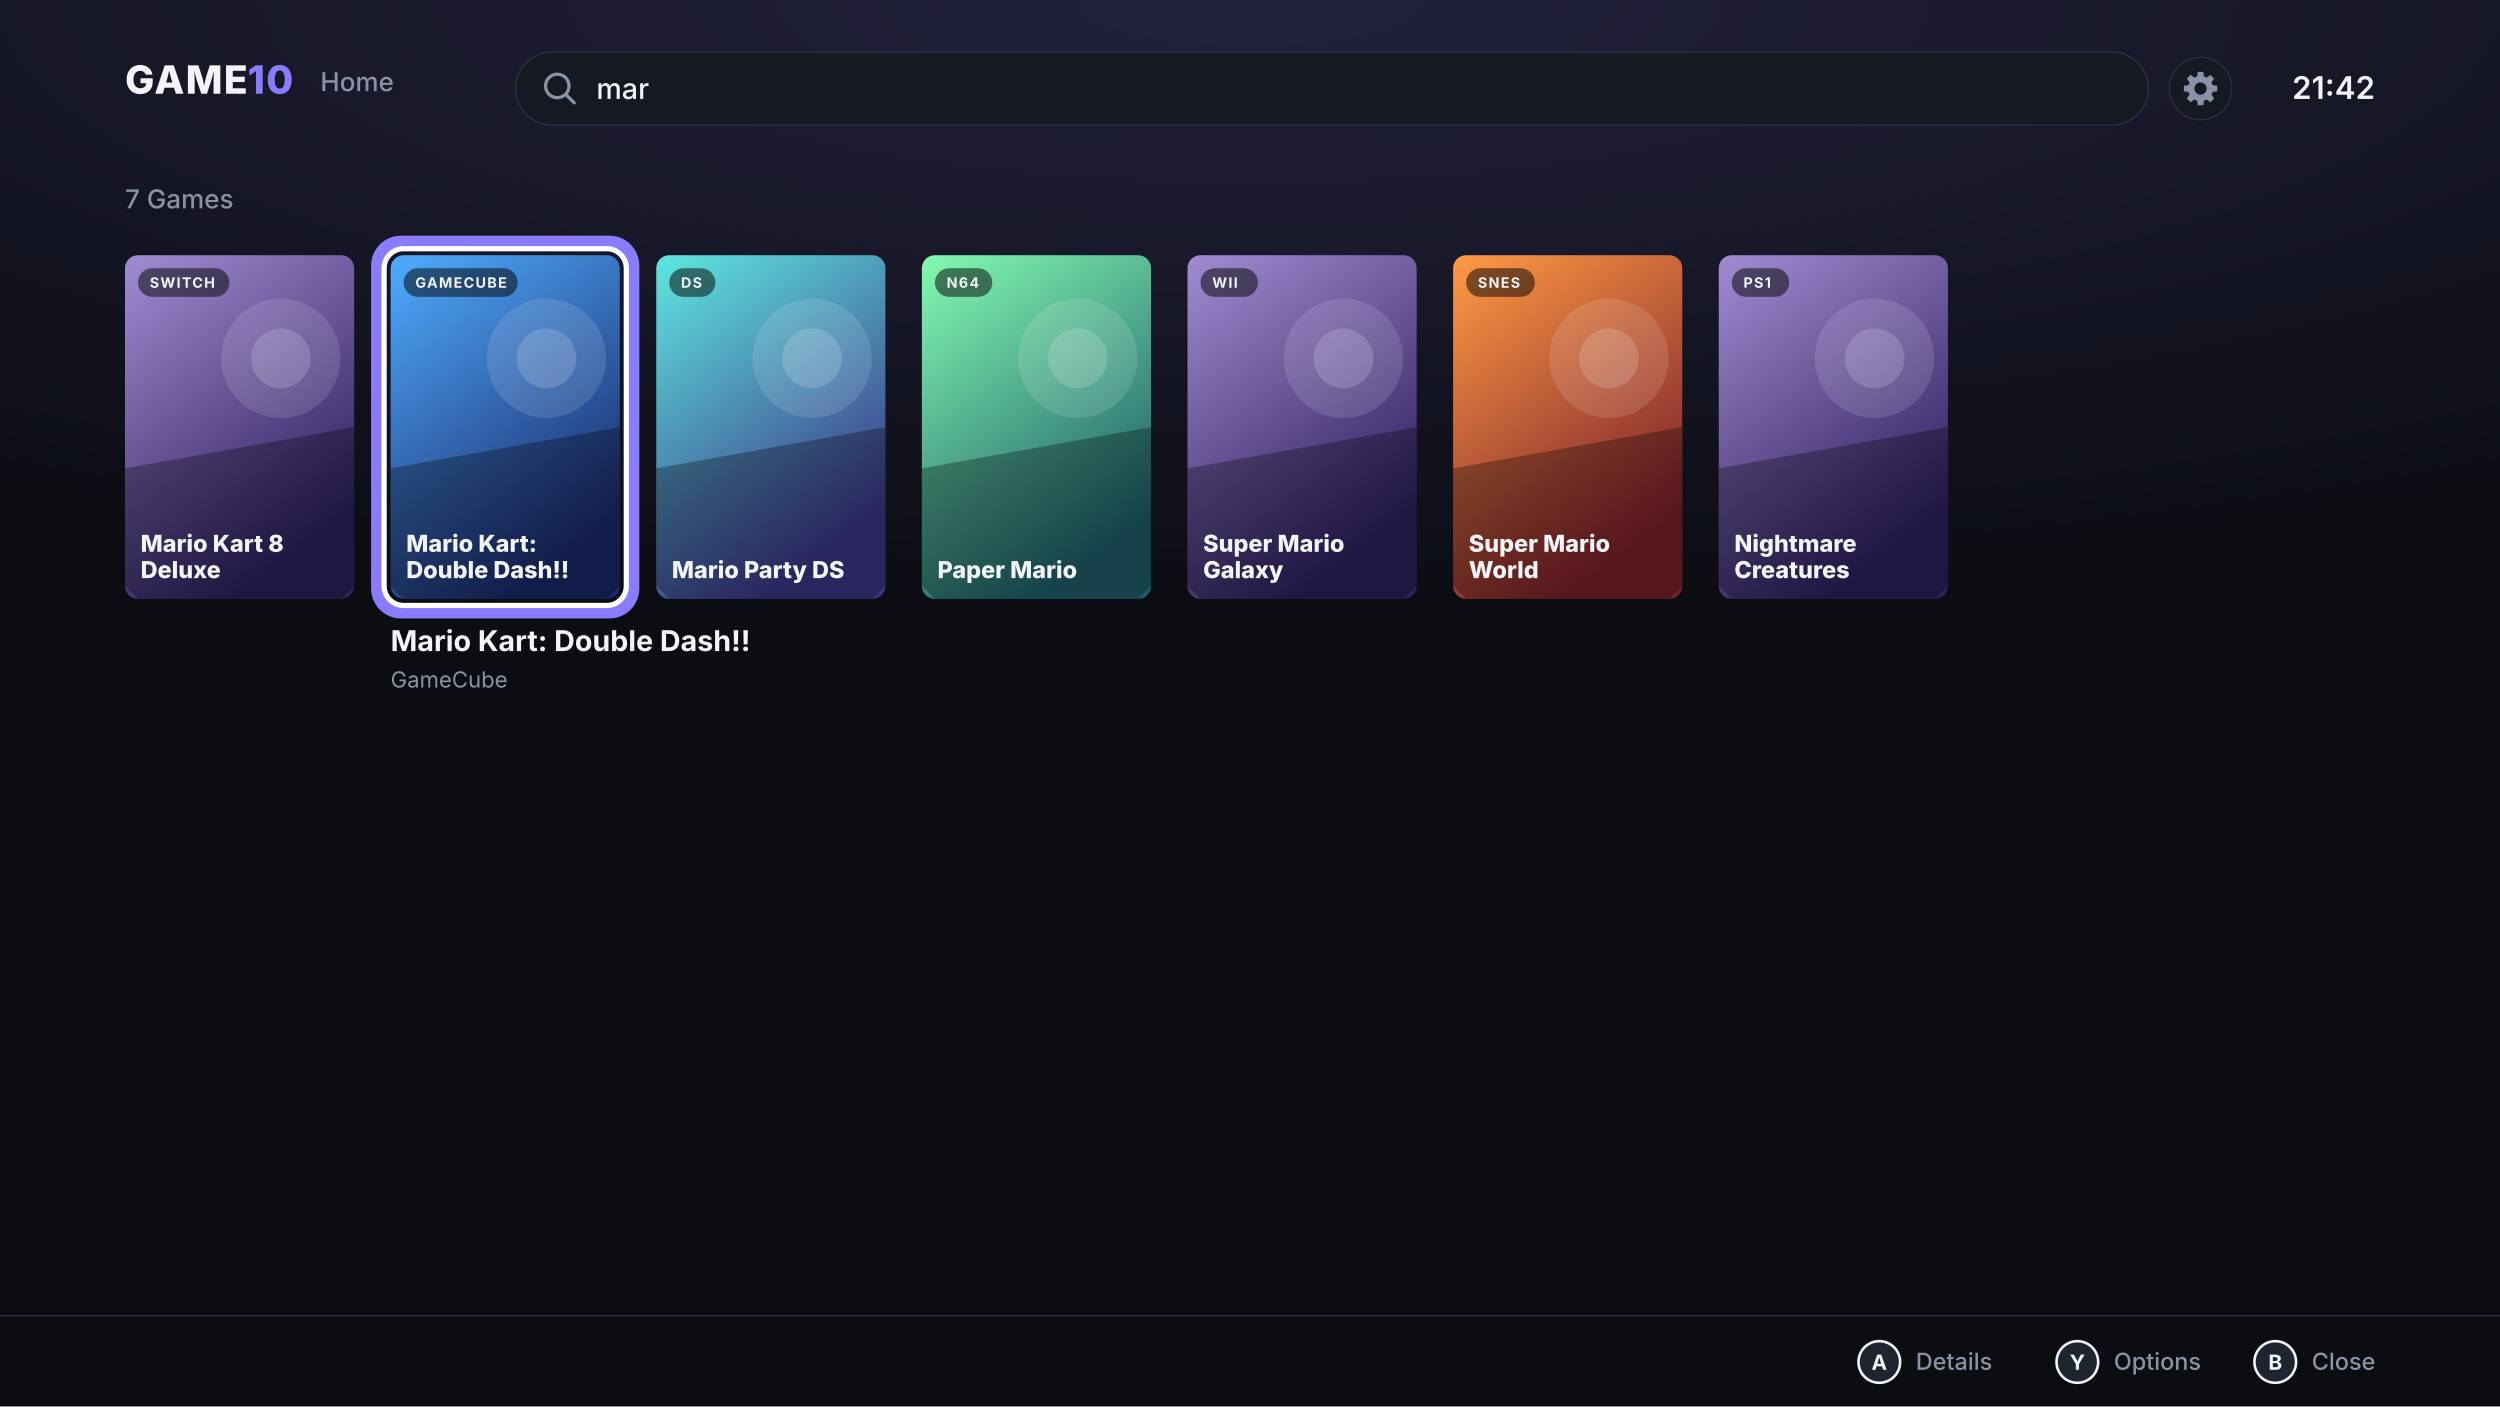
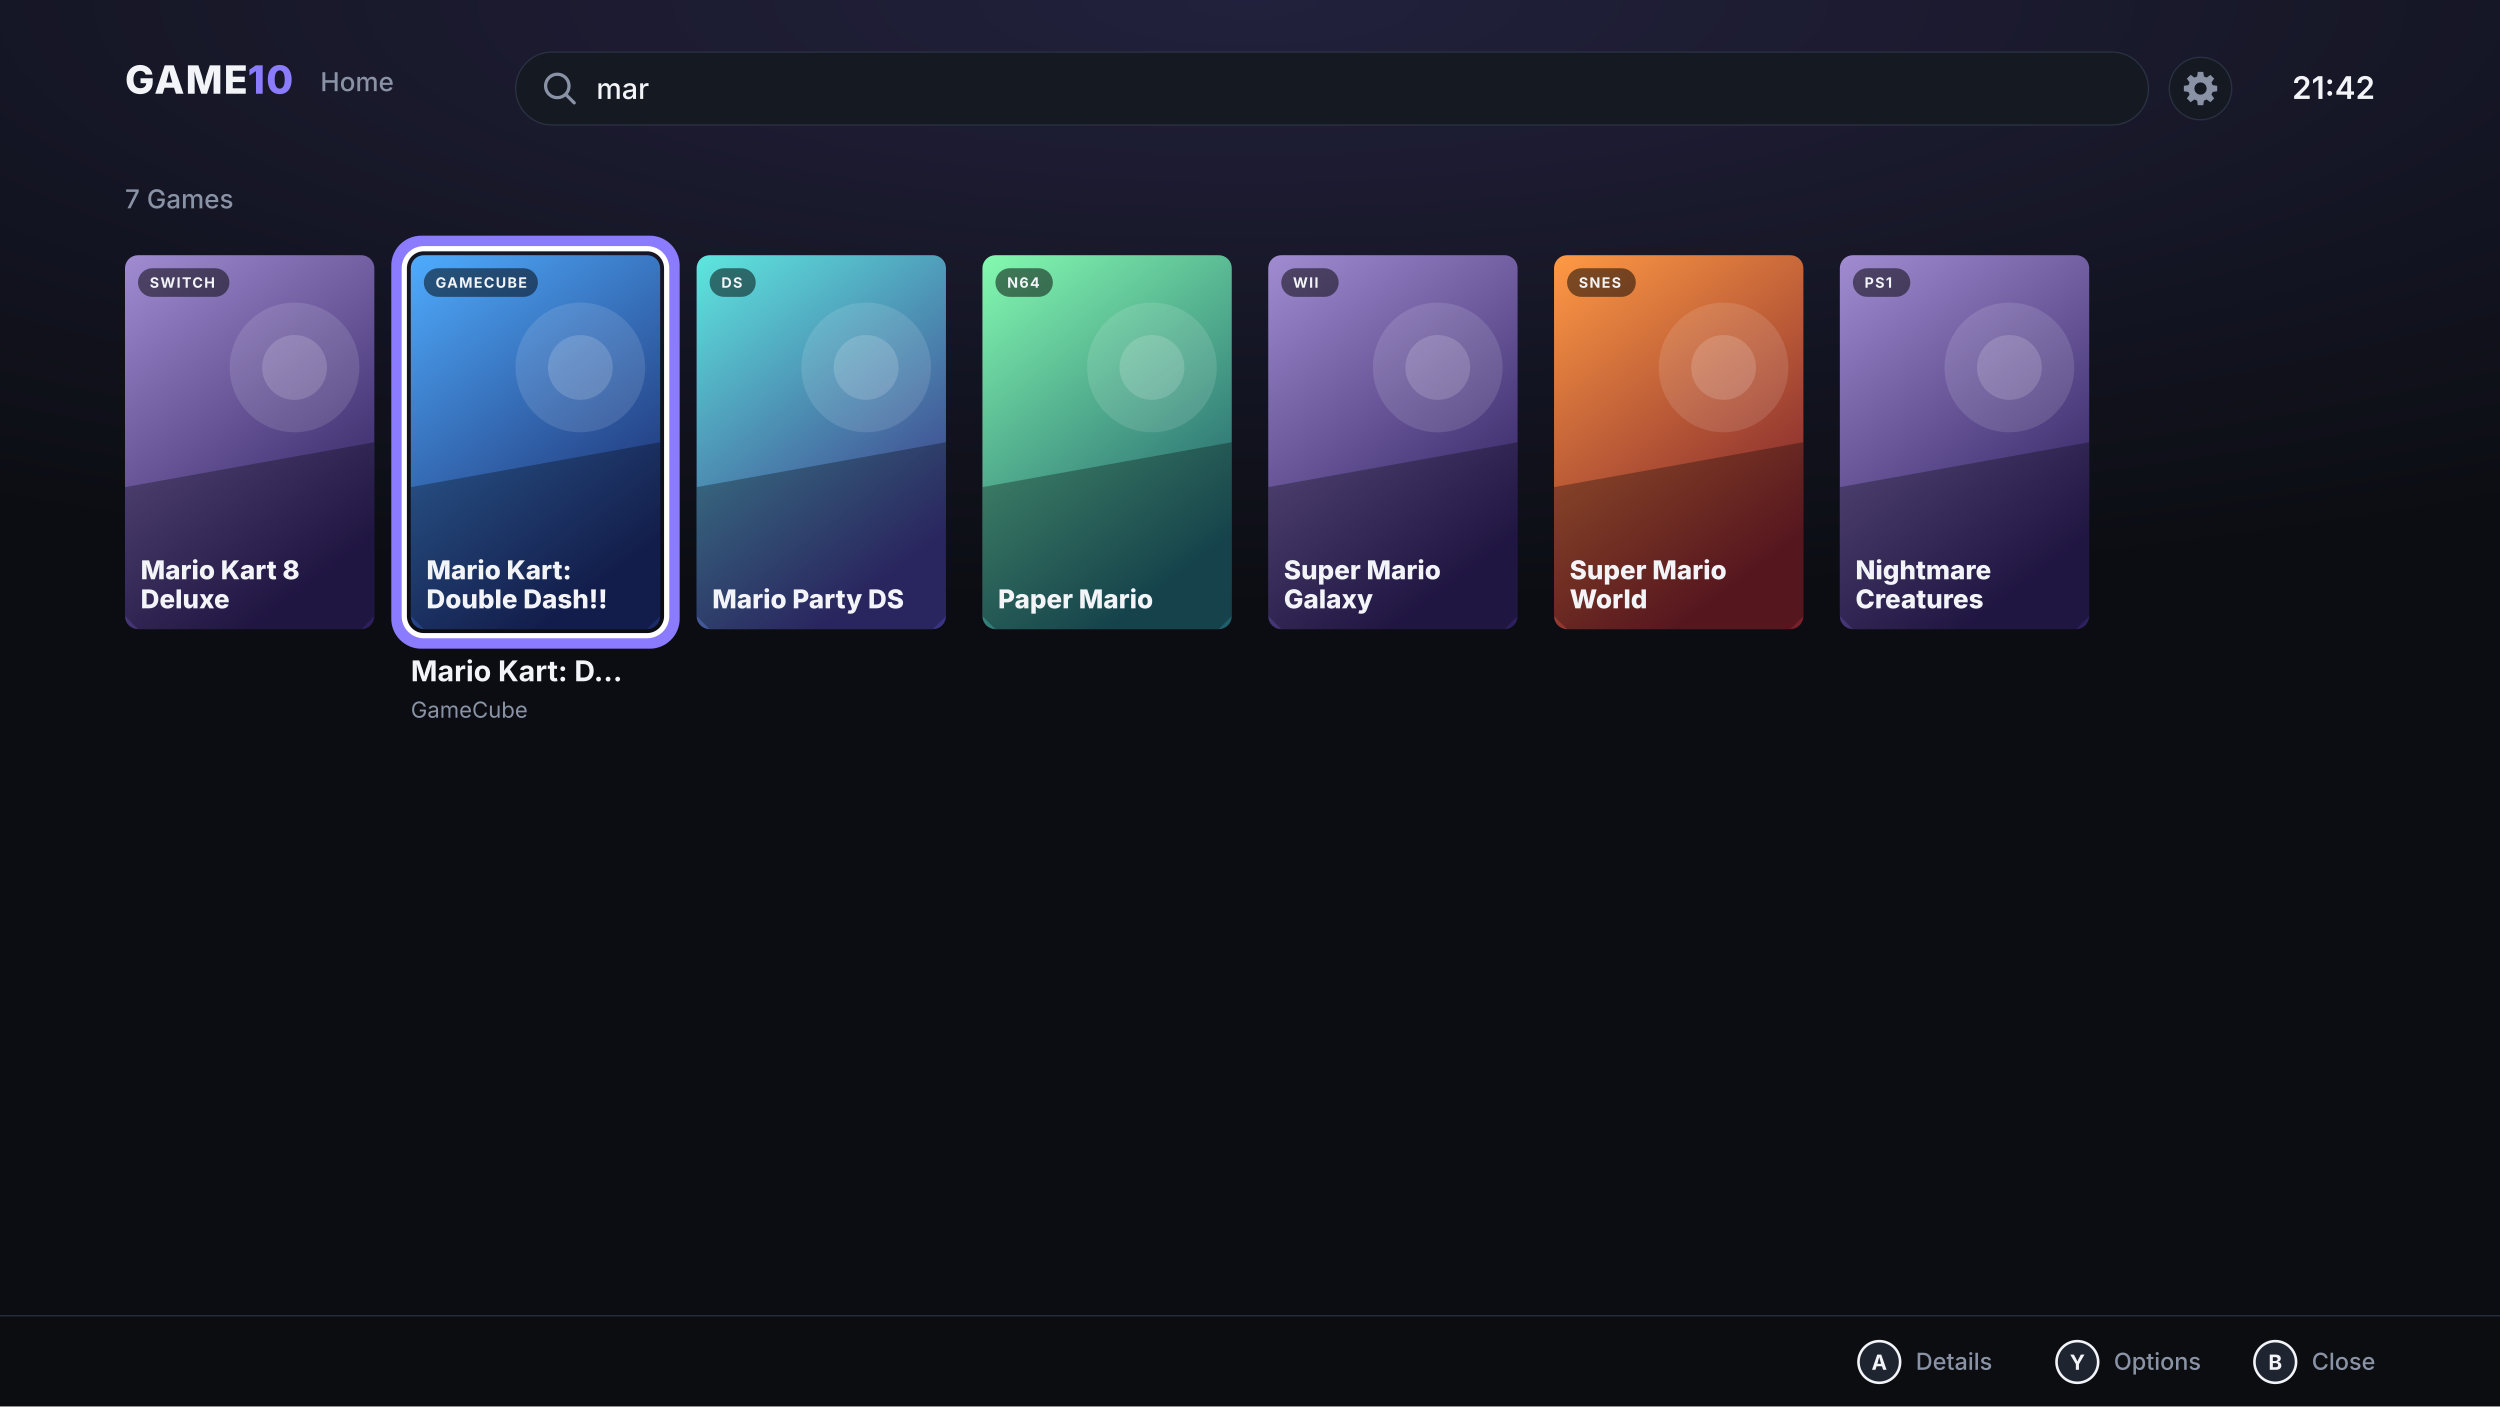
<svg xmlns="http://www.w3.org/2000/svg" width="1920" height="1080" viewBox="0 0 1920 1080">
  <defs>
    <radialGradient id="rg1" cx="0.5" cy="0" r="0.9">
      <stop offset="0" stop-color="#8B7BFF" stop-opacity="0.18" />
      <stop offset="1" stop-color="#8B7BFF" stop-opacity="0" />
    </radialGradient>
    <linearGradient id="lg2" x1="0" y1="0" x2="0.5" y2="1">
      <stop offset="0" stop-color="#A18CD1" stop-opacity="1" />
      <stop offset="1" stop-color="#2E1F5E" stop-opacity="1" />
    </linearGradient>
    <linearGradient id="lg3" x1="0" y1="0" x2="0.5" y2="1">
      <stop offset="0" stop-color="#4FACFE" stop-opacity="1" />
      <stop offset="1" stop-color="#1B2A6B" stop-opacity="1" />
    </linearGradient>
    <linearGradient id="lg4" x1="0" y1="0" x2="0.5" y2="1">
      <stop offset="0" stop-color="#5EE7DF" stop-opacity="1" />
      <stop offset="1" stop-color="#3B3486" stop-opacity="1" />
    </linearGradient>
    <linearGradient id="lg5" x1="0" y1="0" x2="0.5" y2="1">
      <stop offset="0" stop-color="#84FAB0" stop-opacity="1" />
      <stop offset="1" stop-color="#1F5F6B" stop-opacity="1" />
    </linearGradient>
    <linearGradient id="lg6" x1="0" y1="0" x2="0.5" y2="1">
      <stop offset="0" stop-color="#A18CD1" stop-opacity="1" />
      <stop offset="1" stop-color="#2E1F5E" stop-opacity="1" />
    </linearGradient>
    <linearGradient id="lg7" x1="0" y1="0" x2="0.5" y2="1">
      <stop offset="0" stop-color="#FF9A44" stop-opacity="1" />
      <stop offset="1" stop-color="#7A1F2B" stop-opacity="1" />
    </linearGradient>
    <linearGradient id="lg8" x1="0" y1="0" x2="0.5" y2="1">
      <stop offset="0" stop-color="#A18CD1" stop-opacity="1" />
      <stop offset="1" stop-color="#2E1F5E" stop-opacity="1" />
    </linearGradient>
  </defs>
  <rect x="0.0" y="0.0" width="1920.0" height="1080.0" rx="0" fill="#0B0D12" fill-opacity="1" />
  <rect x="0.0" y="0.0" width="1920.0" height="520.0" rx="0" fill="url(#rg1)" fill-opacity="1" />
  <text x="96" y="72" font-family="Inter, 'Helvetica Neue', Arial, sans-serif" font-size="30" font-weight="800" fill="#F2F4F8" letter-spacing="1">GAME<tspan fill="#8B7BFF">10</tspan>
  </text>
  <text x="246.0" y="70.0" font-family="Inter, 'Helvetica Neue', Arial, sans-serif" font-size="20" font-weight="500" fill="#8A93A6" fill-opacity="1" text-anchor="start" letter-spacing="0">Home</text>
  <rect x="396.0" y="40.0" width="1254.0" height="56.0" rx="28.0" fill="#151922" fill-opacity="1" stroke="#2A3142" stroke-width="1" />
  <circle cx="428.0" cy="66.0" r="9.0" fill="none" fill-opacity="1" stroke="#8A93A6" stroke-width="2.5" />
  <line x1="435" y1="73" x2="441" y2="79" stroke="#8A93A6" stroke-width="2.5" stroke-linecap="round" />
  <text x="458.0" y="76.0" font-family="Inter, 'Helvetica Neue', Arial, sans-serif" font-size="22" font-weight="500" fill="#F2F4F8" fill-opacity="1" text-anchor="start" letter-spacing="0">mar</text>
  <circle cx="1690.0" cy="68.0" r="24.0" fill="#151922" fill-opacity="1" stroke="#2A3142" stroke-width="1" />
  <polygon points="1699.3,65.4 1702.8,65.9 1702.8,70.1 1699.3,70.6 1698.4,72.7 1700.5,75.6 1697.6,78.5 1694.7,76.4 1692.6,77.3 1692.1,80.8 1687.9,80.8 1687.4,77.3 1685.3,76.4 1682.4,78.5 1679.5,75.6 1681.6,72.7 1680.7,70.6 1677.2,70.1 1677.2,65.9 1680.7,65.4 1681.6,63.3 1679.5,60.4 1682.4,57.5 1685.3,59.6 1687.4,58.7 1687.9,55.2 1692.1,55.2 1692.6,58.7 1694.7,59.6 1697.6,57.5 1700.5,60.4 1698.4,63.3" fill="#8A93A6" />
  <circle cx="1690.0" cy="68.0" r="4.7" fill="#151922" fill-opacity="1" />
  <text x="1824.0" y="76.0" font-family="Inter, 'Helvetica Neue', Arial, sans-serif" font-size="24" font-weight="600" fill="#F2F4F8" fill-opacity="1" text-anchor="end" letter-spacing="0">21:42</text>
  <text x="96.0" y="160.0" font-family="Inter, 'Helvetica Neue', Arial, sans-serif" font-size="20" font-weight="500" fill="#8A93A6" fill-opacity="1" text-anchor="start" letter-spacing="0">7 Games</text>
-   <rect x="96.0" y="196.0" width="176.0" height="264.0" rx="10" fill="url(#lg2)" fill-opacity="1" />
-   <circle cx="215.7" cy="275.2" r="45.8" fill="#FFFFFF" fill-opacity="0.12" />
-   <circle cx="215.7" cy="275.2" r="22.9" fill="#FFFFFF" fill-opacity="0.16" />
-   <polygon points="96,359.7 272,328.0 272,450.0 262,460.0 106,460.0 96,450.0" fill="#000000" fill-opacity=".3" />
-   <text x="108.0" y="423.8" font-family="Inter, 'Helvetica Neue', Arial, sans-serif" font-size="18" font-weight="800" fill="#F2F4F8" fill-opacity="1" text-anchor="start" letter-spacing="0">Mario Kart 8</text>
-   <text x="108.0" y="444.0" font-family="Inter, 'Helvetica Neue', Arial, sans-serif" font-size="18" font-weight="800" fill="#F2F4F8" fill-opacity="1" text-anchor="start" letter-spacing="0">Deluxe</text>
+   <rect x="96.0" y="196.0" width="191.5" height="287.2" rx="10" fill="url(#lg2)" fill-opacity="1" />
+   <circle cx="226.2" cy="282.2" r="49.8" fill="#FFFFFF" fill-opacity="0.12" />
+   <circle cx="226.2" cy="282.2" r="24.9" fill="#FFFFFF" fill-opacity="0.16" />
+   <polygon points="96.0,374.1 287.5,339.6 287.5,473.2 277.5,483.2 106.0,483.2 96.0,473.2" fill="#000000" fill-opacity=".3" />
+   <text x="108.0" y="444.9" font-family="Inter, 'Helvetica Neue', Arial, sans-serif" font-size="20" font-weight="800" fill="#F2F4F8" fill-opacity="1" text-anchor="start" letter-spacing="0">Mario Kart 8</text>
+   <text x="108.0" y="467.2" font-family="Inter, 'Helvetica Neue', Arial, sans-serif" font-size="20" font-weight="800" fill="#F2F4F8" fill-opacity="1" text-anchor="start" letter-spacing="0">Deluxe</text>
  <rect x="106.0" y="206.0" width="70.2" height="22.0" rx="11" fill="#000000" fill-opacity="0.5" />
  <text x="115.0" y="221.0" font-family="Inter, 'Helvetica Neue', Arial, sans-serif" font-size="11" font-weight="700" fill="#F2F4F8" fill-opacity="1" text-anchor="start" letter-spacing="1">SWITCH</text>
-   <rect x="290.0" y="186.0" width="196.0" height="284.0" rx="18" fill="none" fill-opacity="0.4" stroke="#8B7BFF" stroke-width="10" />
-   <rect x="295.0" y="191.0" width="186.0" height="274.0" rx="15" fill="none" fill-opacity="1" stroke="#FFFFFF" stroke-width="4" />
-   <rect x="300.0" y="196.0" width="176.0" height="264.0" rx="10" fill="url(#lg3)" fill-opacity="1" />
-   <circle cx="419.7" cy="275.2" r="45.8" fill="#FFFFFF" fill-opacity="0.12" />
-   <circle cx="419.7" cy="275.2" r="22.9" fill="#FFFFFF" fill-opacity="0.16" />
-   <polygon points="300,359.7 476,328.0 476,450.0 466,460.0 310,460.0 300,450.0" fill="#000000" fill-opacity=".3" />
-   <text x="312.0" y="423.8" font-family="Inter, 'Helvetica Neue', Arial, sans-serif" font-size="18" font-weight="800" fill="#F2F4F8" fill-opacity="1" text-anchor="start" letter-spacing="0">Mario Kart:</text>
-   <text x="312.0" y="444.0" font-family="Inter, 'Helvetica Neue', Arial, sans-serif" font-size="18" font-weight="800" fill="#F2F4F8" fill-opacity="1" text-anchor="start" letter-spacing="0">Double Dash!!</text>
-   <rect x="310.0" y="206.0" width="87.6" height="22.0" rx="11" fill="#000000" fill-opacity="0.5" />
-   <text x="319.0" y="221.0" font-family="Inter, 'Helvetica Neue', Arial, sans-serif" font-size="11" font-weight="700" fill="#F2F4F8" fill-opacity="1" text-anchor="start" letter-spacing="1">GAMECUBE</text>
-   <text x="300.0" y="500.0" font-family="Inter, 'Helvetica Neue', Arial, sans-serif" font-size="22" font-weight="700" fill="#F2F4F8" fill-opacity="1" text-anchor="start" letter-spacing="0">Mario Kart: Double Dash!!</text>
-   <text x="300.0" y="528.0" font-family="Inter, 'Helvetica Neue', Arial, sans-serif" font-size="17" font-weight="400" fill="#8A93A6" fill-opacity="1" text-anchor="start" letter-spacing="0">GameCube</text>
-   <rect x="504.0" y="196.0" width="176.0" height="264.0" rx="10" fill="url(#lg4)" fill-opacity="1" />
-   <circle cx="623.7" cy="275.2" r="45.8" fill="#FFFFFF" fill-opacity="0.12" />
-   <circle cx="623.7" cy="275.2" r="22.9" fill="#FFFFFF" fill-opacity="0.16" />
-   <polygon points="504,359.7 680,328.0 680,450.0 670,460.0 514,460.0 504,450.0" fill="#000000" fill-opacity=".3" />
-   <text x="516.0" y="444.0" font-family="Inter, 'Helvetica Neue', Arial, sans-serif" font-size="18" font-weight="800" fill="#F2F4F8" fill-opacity="1" text-anchor="start" letter-spacing="0">Mario Party DS</text>
-   <rect x="514.0" y="206.0" width="35.4" height="22.0" rx="11" fill="#000000" fill-opacity="0.5" />
-   <text x="523.0" y="221.0" font-family="Inter, 'Helvetica Neue', Arial, sans-serif" font-size="11" font-weight="700" fill="#F2F4F8" fill-opacity="1" text-anchor="start" letter-spacing="1">DS</text>
-   <rect x="708.0" y="196.0" width="176.0" height="264.0" rx="10" fill="url(#lg5)" fill-opacity="1" />
-   <circle cx="827.7" cy="275.2" r="45.8" fill="#FFFFFF" fill-opacity="0.12" />
-   <circle cx="827.7" cy="275.2" r="22.9" fill="#FFFFFF" fill-opacity="0.16" />
-   <polygon points="708,359.7 884,328.0 884,450.0 874,460.0 718,460.0 708,450.0" fill="#000000" fill-opacity=".3" />
-   <text x="720.0" y="444.0" font-family="Inter, 'Helvetica Neue', Arial, sans-serif" font-size="18" font-weight="800" fill="#F2F4F8" fill-opacity="1" text-anchor="start" letter-spacing="0">Paper Mario</text>
-   <rect x="718.0" y="206.0" width="44.1" height="22.0" rx="11" fill="#000000" fill-opacity="0.5" />
-   <text x="727.0" y="221.0" font-family="Inter, 'Helvetica Neue', Arial, sans-serif" font-size="11" font-weight="700" fill="#F2F4F8" fill-opacity="1" text-anchor="start" letter-spacing="1">N64</text>
-   <rect x="912.0" y="196.0" width="176.0" height="264.0" rx="10" fill="url(#lg6)" fill-opacity="1" />
-   <circle cx="1031.7" cy="275.2" r="45.8" fill="#FFFFFF" fill-opacity="0.12" />
-   <circle cx="1031.7" cy="275.2" r="22.9" fill="#FFFFFF" fill-opacity="0.16" />
-   <polygon points="912,359.7 1088,328.0 1088,450.0 1078,460.0 922,460.0 912,450.0" fill="#000000" fill-opacity=".3" />
-   <text x="924.0" y="423.8" font-family="Inter, 'Helvetica Neue', Arial, sans-serif" font-size="18" font-weight="800" fill="#F2F4F8" fill-opacity="1" text-anchor="start" letter-spacing="0">Super Mario</text>
-   <text x="924.0" y="444.0" font-family="Inter, 'Helvetica Neue', Arial, sans-serif" font-size="18" font-weight="800" fill="#F2F4F8" fill-opacity="1" text-anchor="start" letter-spacing="0">Galaxy</text>
-   <rect x="922.0" y="206.0" width="44.1" height="22.0" rx="11" fill="#000000" fill-opacity="0.5" />
-   <text x="931.0" y="221.0" font-family="Inter, 'Helvetica Neue', Arial, sans-serif" font-size="11" font-weight="700" fill="#F2F4F8" fill-opacity="1" text-anchor="start" letter-spacing="1">WII</text>
-   <rect x="1116.0" y="196.0" width="176.0" height="264.0" rx="10" fill="url(#lg7)" fill-opacity="1" />
-   <circle cx="1235.7" cy="275.2" r="45.8" fill="#FFFFFF" fill-opacity="0.12" />
-   <circle cx="1235.7" cy="275.2" r="22.9" fill="#FFFFFF" fill-opacity="0.16" />
-   <polygon points="1116,359.7 1292,328.0 1292,450.0 1282,460.0 1126,460.0 1116,450.0" fill="#000000" fill-opacity=".3" />
-   <text x="1128.0" y="423.8" font-family="Inter, 'Helvetica Neue', Arial, sans-serif" font-size="18" font-weight="800" fill="#F2F4F8" fill-opacity="1" text-anchor="start" letter-spacing="0">Super Mario</text>
-   <text x="1128.0" y="444.0" font-family="Inter, 'Helvetica Neue', Arial, sans-serif" font-size="18" font-weight="800" fill="#F2F4F8" fill-opacity="1" text-anchor="start" letter-spacing="0">World</text>
-   <rect x="1126.0" y="206.0" width="52.8" height="22.0" rx="11" fill="#000000" fill-opacity="0.5" />
-   <text x="1135.0" y="221.0" font-family="Inter, 'Helvetica Neue', Arial, sans-serif" font-size="11" font-weight="700" fill="#F2F4F8" fill-opacity="1" text-anchor="start" letter-spacing="1">SNES</text>
-   <rect x="1320.0" y="196.0" width="176.0" height="264.0" rx="10" fill="url(#lg8)" fill-opacity="1" />
-   <circle cx="1439.7" cy="275.2" r="45.8" fill="#FFFFFF" fill-opacity="0.12" />
-   <circle cx="1439.7" cy="275.2" r="22.9" fill="#FFFFFF" fill-opacity="0.16" />
-   <polygon points="1320,359.7 1496,328.0 1496,450.0 1486,460.0 1330,460.0 1320,450.0" fill="#000000" fill-opacity=".3" />
-   <text x="1332.0" y="423.8" font-family="Inter, 'Helvetica Neue', Arial, sans-serif" font-size="18" font-weight="800" fill="#F2F4F8" fill-opacity="1" text-anchor="start" letter-spacing="0">Nightmare</text>
-   <text x="1332.0" y="444.0" font-family="Inter, 'Helvetica Neue', Arial, sans-serif" font-size="18" font-weight="800" fill="#F2F4F8" fill-opacity="1" text-anchor="start" letter-spacing="0">Creatures</text>
-   <rect x="1330.0" y="206.0" width="44.1" height="22.0" rx="11" fill="#000000" fill-opacity="0.5" />
-   <text x="1339.0" y="221.0" font-family="Inter, 'Helvetica Neue', Arial, sans-serif" font-size="11" font-weight="700" fill="#F2F4F8" fill-opacity="1" text-anchor="start" letter-spacing="1">PS1</text>
+   <rect x="305.5" y="186.0" width="211.5" height="307.2" rx="18" fill="none" fill-opacity="0.4" stroke="#8B7BFF" stroke-width="10" />
+   <rect x="310.5" y="191.0" width="201.5" height="297.2" rx="15" fill="none" fill-opacity="1" stroke="#FFFFFF" stroke-width="4" />
+   <rect x="315.5" y="196.0" width="191.5" height="287.2" rx="10" fill="url(#lg3)" fill-opacity="1" />
+   <circle cx="445.7" cy="282.2" r="49.8" fill="#FFFFFF" fill-opacity="0.12" />
+   <circle cx="445.7" cy="282.2" r="24.9" fill="#FFFFFF" fill-opacity="0.16" />
+   <polygon points="315.5,374.1 507.0,339.6 507.0,473.2 497.0,483.2 325.5,483.2 315.5,473.2" fill="#000000" fill-opacity=".3" />
+   <text x="327.5" y="444.9" font-family="Inter, 'Helvetica Neue', Arial, sans-serif" font-size="20" font-weight="800" fill="#F2F4F8" fill-opacity="1" text-anchor="start" letter-spacing="0">Mario Kart:</text>
+   <text x="327.5" y="467.2" font-family="Inter, 'Helvetica Neue', Arial, sans-serif" font-size="20" font-weight="800" fill="#F2F4F8" fill-opacity="1" text-anchor="start" letter-spacing="0">Double Dash!!</text>
+   <rect x="325.5" y="206.0" width="87.6" height="22.0" rx="11" fill="#000000" fill-opacity="0.5" />
+   <text x="334.5" y="221.0" font-family="Inter, 'Helvetica Neue', Arial, sans-serif" font-size="11" font-weight="700" fill="#F2F4F8" fill-opacity="1" text-anchor="start" letter-spacing="1">GAMECUBE</text>
+   <text x="315.5" y="523.2" font-family="Inter, 'Helvetica Neue', Arial, sans-serif" font-size="22" font-weight="700" fill="#F2F4F8" fill-opacity="1" text-anchor="start" letter-spacing="0">Mario Kart: D…</text>
+   <text x="315.5" y="551.2" font-family="Inter, 'Helvetica Neue', Arial, sans-serif" font-size="17" font-weight="400" fill="#8A93A6" fill-opacity="1" text-anchor="start" letter-spacing="0">GameCube</text>
+   <rect x="535.0" y="196.0" width="191.5" height="287.2" rx="10" fill="url(#lg4)" fill-opacity="1" />
+   <circle cx="665.2" cy="282.2" r="49.8" fill="#FFFFFF" fill-opacity="0.12" />
+   <circle cx="665.2" cy="282.2" r="24.9" fill="#FFFFFF" fill-opacity="0.16" />
+   <polygon points="535.0,374.1 726.5,339.6 726.5,473.2 716.5,483.2 545.0,483.2 535.0,473.2" fill="#000000" fill-opacity=".3" />
+   <text x="547.0" y="467.2" font-family="Inter, 'Helvetica Neue', Arial, sans-serif" font-size="20" font-weight="800" fill="#F2F4F8" fill-opacity="1" text-anchor="start" letter-spacing="0">Mario Party DS</text>
+   <rect x="545.0" y="206.0" width="35.4" height="22.0" rx="11" fill="#000000" fill-opacity="0.5" />
+   <text x="554.0" y="221.0" font-family="Inter, 'Helvetica Neue', Arial, sans-serif" font-size="11" font-weight="700" fill="#F2F4F8" fill-opacity="1" text-anchor="start" letter-spacing="1">DS</text>
+   <rect x="754.5" y="196.0" width="191.5" height="287.2" rx="10" fill="url(#lg5)" fill-opacity="1" />
+   <circle cx="884.7" cy="282.2" r="49.8" fill="#FFFFFF" fill-opacity="0.12" />
+   <circle cx="884.7" cy="282.2" r="24.9" fill="#FFFFFF" fill-opacity="0.16" />
+   <polygon points="754.5,374.1 946.0,339.6 946.0,473.2 936.0,483.2 764.5,483.2 754.5,473.2" fill="#000000" fill-opacity=".3" />
+   <text x="766.5" y="467.2" font-family="Inter, 'Helvetica Neue', Arial, sans-serif" font-size="20" font-weight="800" fill="#F2F4F8" fill-opacity="1" text-anchor="start" letter-spacing="0">Paper Mario</text>
+   <rect x="764.5" y="206.0" width="44.1" height="22.0" rx="11" fill="#000000" fill-opacity="0.5" />
+   <text x="773.5" y="221.0" font-family="Inter, 'Helvetica Neue', Arial, sans-serif" font-size="11" font-weight="700" fill="#F2F4F8" fill-opacity="1" text-anchor="start" letter-spacing="1">N64</text>
+   <rect x="974.0" y="196.0" width="191.5" height="287.2" rx="10" fill="url(#lg6)" fill-opacity="1" />
+   <circle cx="1104.2" cy="282.2" r="49.8" fill="#FFFFFF" fill-opacity="0.12" />
+   <circle cx="1104.2" cy="282.2" r="24.9" fill="#FFFFFF" fill-opacity="0.16" />
+   <polygon points="974.0,374.1 1165.5,339.6 1165.5,473.2 1155.5,483.2 984.0,483.2 974.0,473.2" fill="#000000" fill-opacity=".3" />
+   <text x="986.0" y="444.9" font-family="Inter, 'Helvetica Neue', Arial, sans-serif" font-size="20" font-weight="800" fill="#F2F4F8" fill-opacity="1" text-anchor="start" letter-spacing="0">Super Mario</text>
+   <text x="986.0" y="467.2" font-family="Inter, 'Helvetica Neue', Arial, sans-serif" font-size="20" font-weight="800" fill="#F2F4F8" fill-opacity="1" text-anchor="start" letter-spacing="0">Galaxy</text>
+   <rect x="984.0" y="206.0" width="44.1" height="22.0" rx="11" fill="#000000" fill-opacity="0.5" />
+   <text x="993.0" y="221.0" font-family="Inter, 'Helvetica Neue', Arial, sans-serif" font-size="11" font-weight="700" fill="#F2F4F8" fill-opacity="1" text-anchor="start" letter-spacing="1">WII</text>
+   <rect x="1193.5" y="196.0" width="191.5" height="287.2" rx="10" fill="url(#lg7)" fill-opacity="1" />
+   <circle cx="1323.7" cy="282.2" r="49.8" fill="#FFFFFF" fill-opacity="0.12" />
+   <circle cx="1323.7" cy="282.2" r="24.9" fill="#FFFFFF" fill-opacity="0.16" />
+   <polygon points="1193.5,374.1 1385.0,339.6 1385.0,473.2 1375.0,483.2 1203.5,483.2 1193.5,473.2" fill="#000000" fill-opacity=".3" />
+   <text x="1205.5" y="444.9" font-family="Inter, 'Helvetica Neue', Arial, sans-serif" font-size="20" font-weight="800" fill="#F2F4F8" fill-opacity="1" text-anchor="start" letter-spacing="0">Super Mario</text>
+   <text x="1205.5" y="467.2" font-family="Inter, 'Helvetica Neue', Arial, sans-serif" font-size="20" font-weight="800" fill="#F2F4F8" fill-opacity="1" text-anchor="start" letter-spacing="0">World</text>
+   <rect x="1203.5" y="206.0" width="52.8" height="22.0" rx="11" fill="#000000" fill-opacity="0.5" />
+   <text x="1212.5" y="221.0" font-family="Inter, 'Helvetica Neue', Arial, sans-serif" font-size="11" font-weight="700" fill="#F2F4F8" fill-opacity="1" text-anchor="start" letter-spacing="1">SNES</text>
+   <rect x="1413.0" y="196.0" width="191.5" height="287.2" rx="10" fill="url(#lg8)" fill-opacity="1" />
+   <circle cx="1543.2" cy="282.2" r="49.8" fill="#FFFFFF" fill-opacity="0.12" />
+   <circle cx="1543.2" cy="282.2" r="24.9" fill="#FFFFFF" fill-opacity="0.16" />
+   <polygon points="1413.0,374.1 1604.5,339.6 1604.5,473.2 1594.5,483.2 1423.0,483.2 1413.0,473.2" fill="#000000" fill-opacity=".3" />
+   <text x="1425.0" y="444.9" font-family="Inter, 'Helvetica Neue', Arial, sans-serif" font-size="20" font-weight="800" fill="#F2F4F8" fill-opacity="1" text-anchor="start" letter-spacing="0">Nightmare</text>
+   <text x="1425.0" y="467.2" font-family="Inter, 'Helvetica Neue', Arial, sans-serif" font-size="20" font-weight="800" fill="#F2F4F8" fill-opacity="1" text-anchor="start" letter-spacing="0">Creatures</text>
+   <rect x="1423.0" y="206.0" width="44.1" height="22.0" rx="11" fill="#000000" fill-opacity="0.5" />
+   <text x="1432.0" y="221.0" font-family="Inter, 'Helvetica Neue', Arial, sans-serif" font-size="11" font-weight="700" fill="#F2F4F8" fill-opacity="1" text-anchor="start" letter-spacing="1">PS1</text>
  <rect x="0.0" y="1010.0" width="1920.0" height="70.0" rx="0" fill="#0B0D12" fill-opacity="0.92" />
  <rect x="0.0" y="1010.0" width="1920.0" height="1.0" rx="0" fill="#2A3142" fill-opacity="1" />
  <text x="1775.4" y="1052.0" font-family="Inter, 'Helvetica Neue', Arial, sans-serif" font-size="18" font-weight="500" fill="#8A93A6" fill-opacity="1" text-anchor="start" letter-spacing="0">Close</text>
  <circle cx="1747.4" cy="1046.0" r="16.0" fill="#1F2431" fill-opacity="1" stroke="#F2F4F8" stroke-width="2" />
  <text x="1747.4" y="1052.0" font-family="Inter, 'Helvetica Neue', Arial, sans-serif" font-size="16" font-weight="700" fill="#F2F4F8" fill-opacity="1" text-anchor="middle" letter-spacing="0">B</text>
  <text x="1623.4" y="1052.0" font-family="Inter, 'Helvetica Neue', Arial, sans-serif" font-size="18" font-weight="500" fill="#8A93A6" fill-opacity="1" text-anchor="start" letter-spacing="0">Options</text>
  <circle cx="1595.4" cy="1046.0" r="16.0" fill="#1F2431" fill-opacity="1" stroke="#F2F4F8" stroke-width="2" />
  <text x="1595.4" y="1052.0" font-family="Inter, 'Helvetica Neue', Arial, sans-serif" font-size="16" font-weight="700" fill="#F2F4F8" fill-opacity="1" text-anchor="middle" letter-spacing="0">Y</text>
  <text x="1471.3" y="1052.0" font-family="Inter, 'Helvetica Neue', Arial, sans-serif" font-size="18" font-weight="500" fill="#8A93A6" fill-opacity="1" text-anchor="start" letter-spacing="0">Details</text>
  <circle cx="1443.3" cy="1046.0" r="16.0" fill="#1F2431" fill-opacity="1" stroke="#F2F4F8" stroke-width="2" />
  <text x="1443.3" y="1052.0" font-family="Inter, 'Helvetica Neue', Arial, sans-serif" font-size="16" font-weight="700" fill="#F2F4F8" fill-opacity="1" text-anchor="middle" letter-spacing="0">A</text>
</svg>
